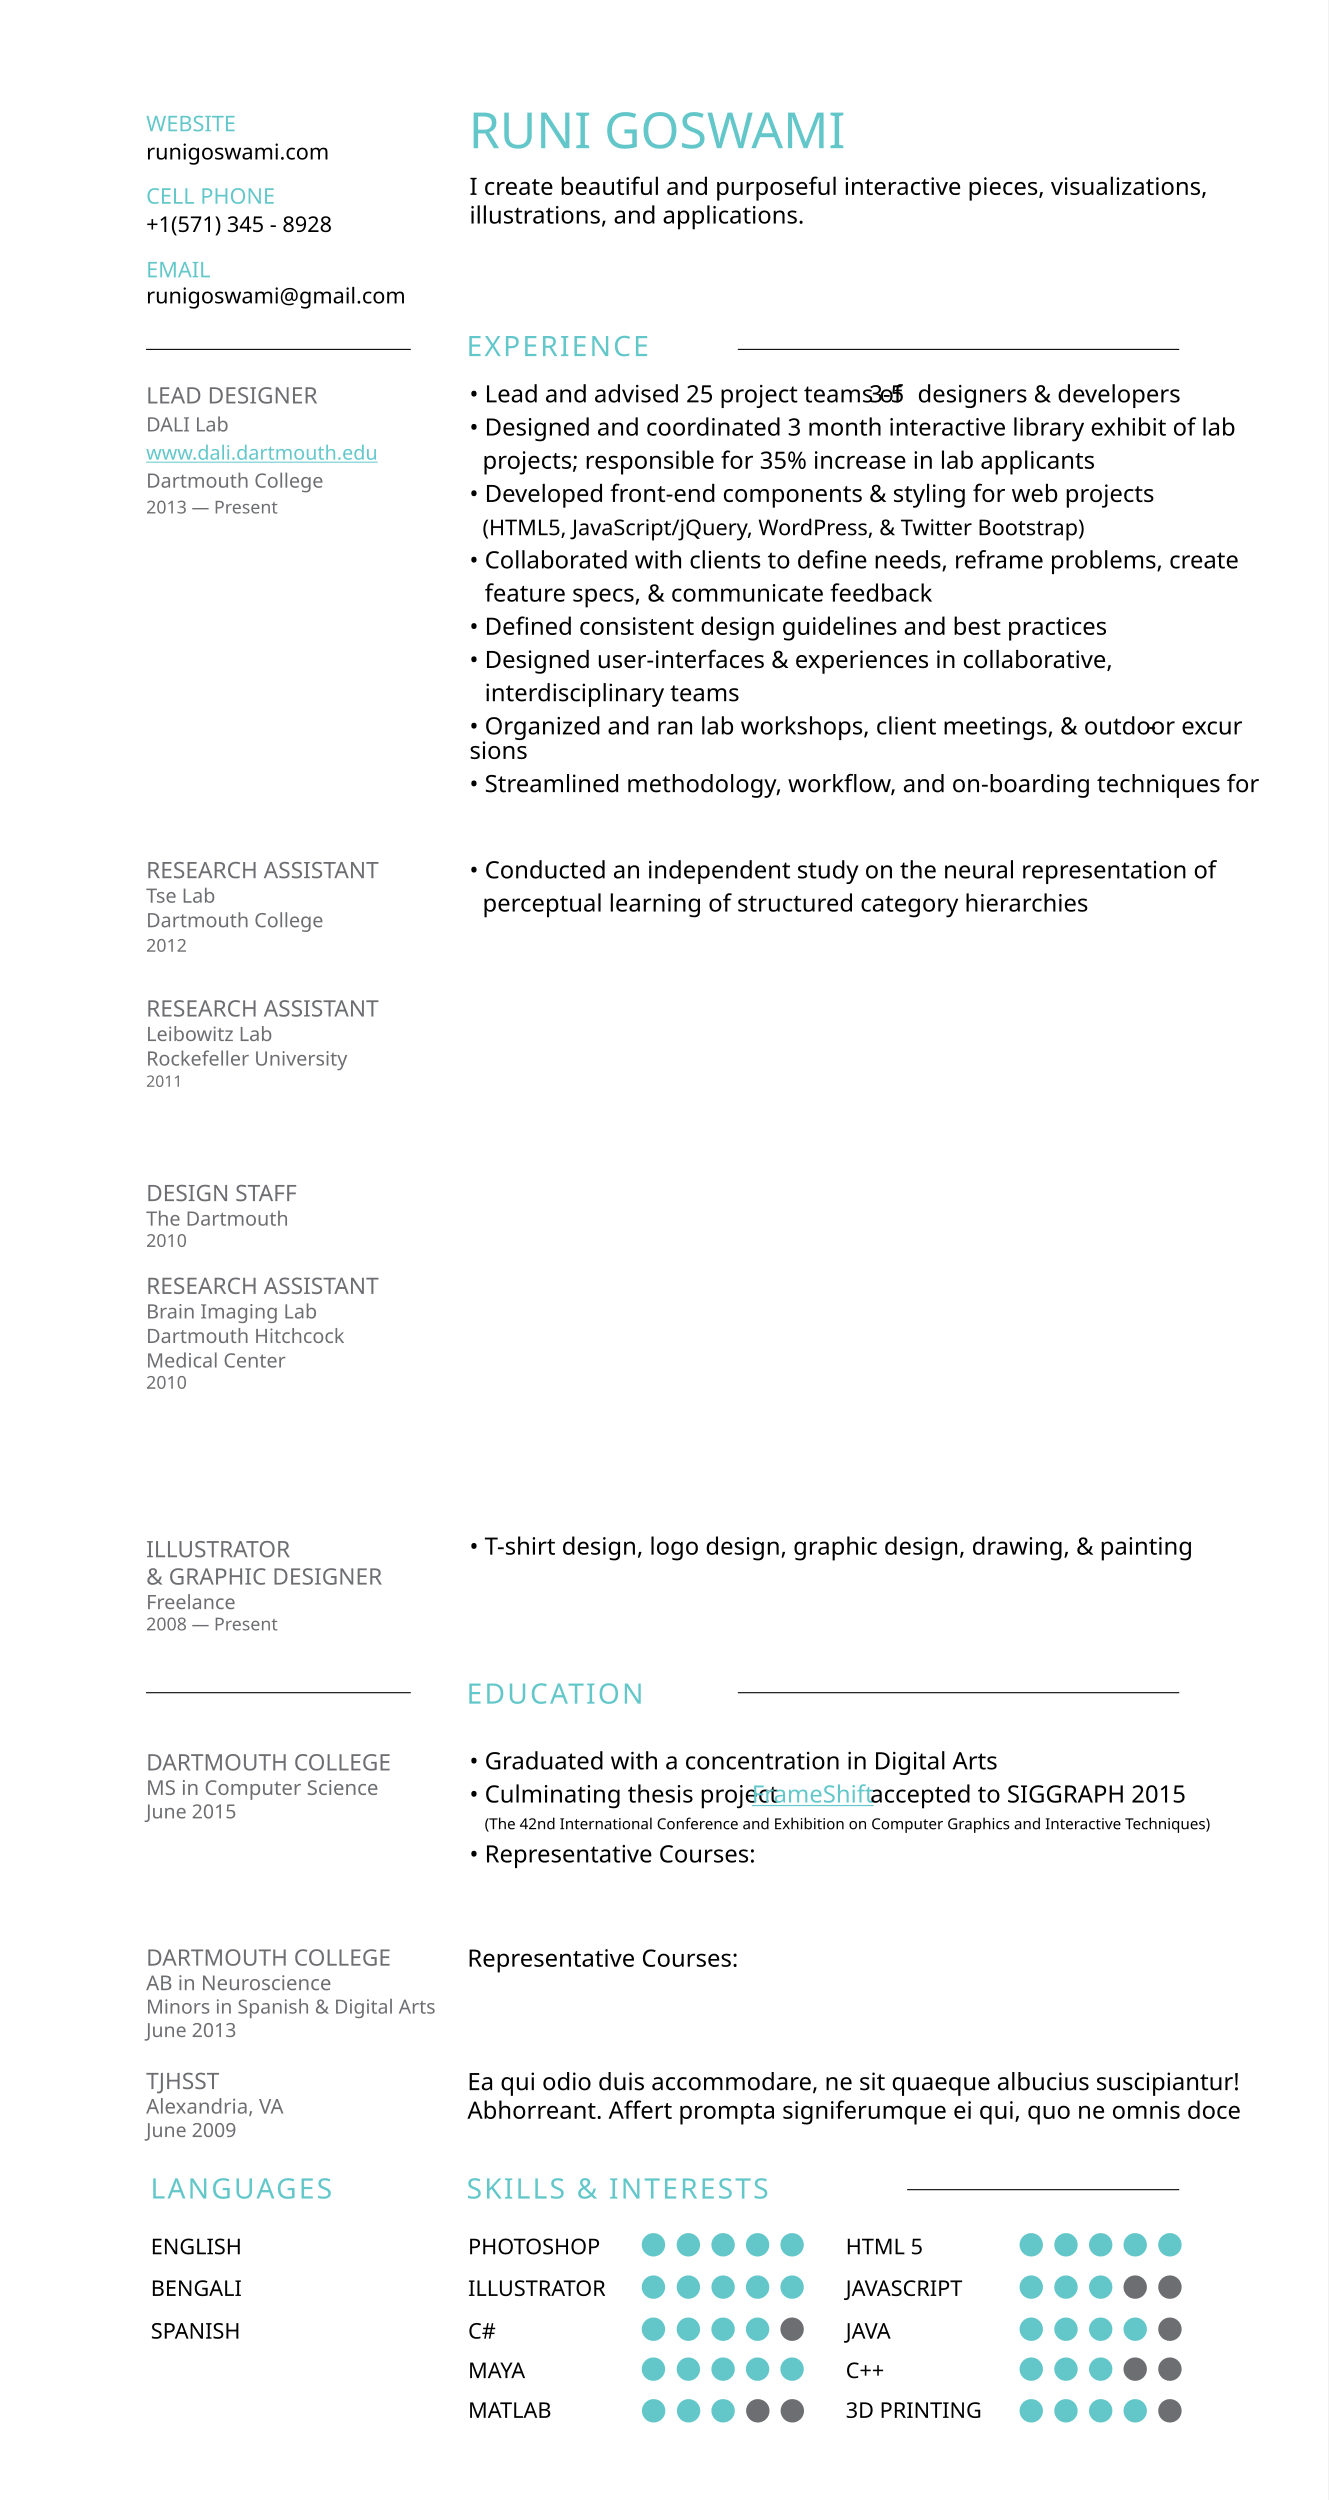
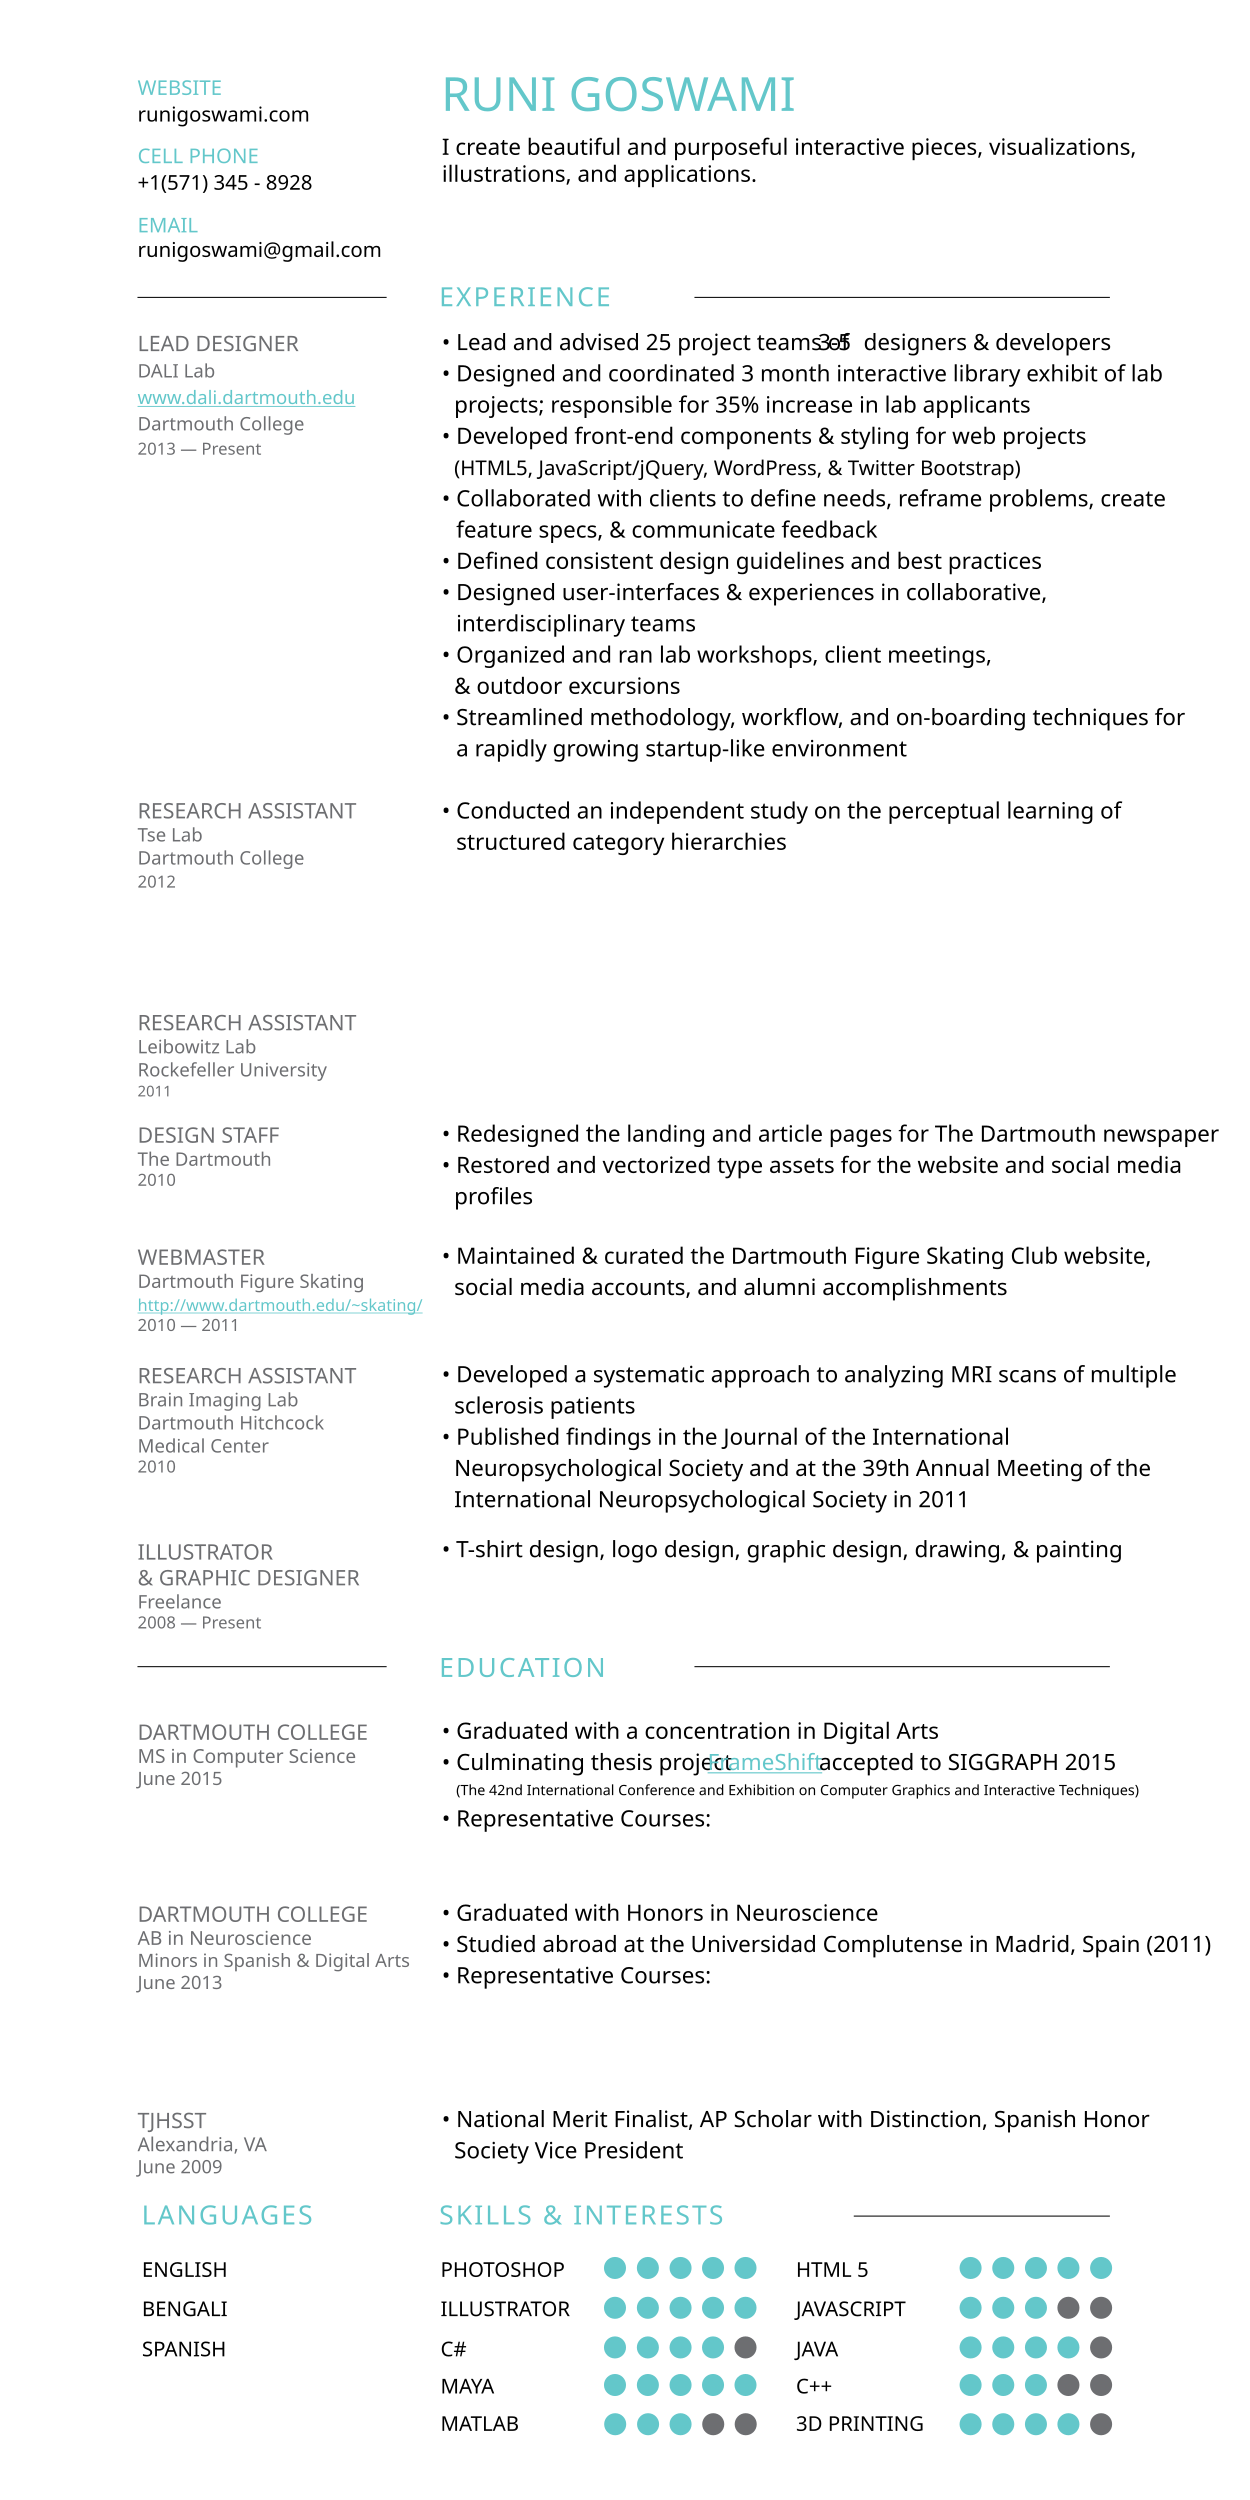
- <svg xmlns="http://www.w3.org/2000/svg" version="1.1" id="Layer_1" x="0px" y="0px" viewBox="0 0 612 1152" style="enable-background:new 0 0 612 1152;" xml:space="preserve">
+ <svg xmlns="http://www.w3.org/2000/svg" version="1.1" id="Layer_1" x="0px" y="0px" viewBox="0 0 612 1224" style="enable-background:new 0 0 612 1224;" xml:space="preserve">
  <style type="text/css">
	.st0{fill:#FFFFFF;}
	.st1{fill:#63C7CA;}
	.st2{font-family:'CooperHewitt-Semibold';}
	.st3{font-size:23px;}
	.st4{font-family:'CooperHewitt-Medium';}
	.st5{font-size:13px;}
	.st6{letter-spacing:1;}
	.st7{fill:none;stroke:#000000;stroke-width:0.5;stroke-miterlimit:10;}
	.st8{fill:#6D6E71;}
	.st9{font-size:10.462px;}
	.st10{font-size:9.119px;}
	.st11{font-size:8.207px;}
	.st12{font-size:7.295px;}
- 	.st13{font-size:9.416px;}
- 	.st14{font-size:9px;}
- 	.st15{font-family:'CooperHewitt-Light';}
- 	.st16{font-size:11px;}
- 	.st17{font-family:'CooperHewitt-Book';}
- 	.st18{font-size:10px;}
+ 	.st13{font-size:8px;}
+ 	.st14{font-size:9.416px;}
+ 	.st15{font-size:9px;}
+ 	.st16{font-family:'CooperHewitt-Book';}
+ 	.st17{font-size:10px;}
+ 	.st18{font-family:'CooperHewitt-Light';}
	.st19{fill:none;}
- 	.st20{font-size:7px;}
+ 	.st20{font-size:11px;}
+ 	.st21{font-size:7px;}
</style>
-   <rect class="st0" width="612" height="1152" />
-   <text transform="matrix(1 0 0 1 216.0114 68.2954)" class="st1 st2 st3">RUNI GOSWAMI</text>
-   <g>
-     <text transform="matrix(1 0 0 1 215.0039 164.0977)" class="st1 st4 st5 st6">EXPERIENCE</text>
-   </g>
-   <g>
-     <text transform="matrix(1 0 0 1 215.0039 785.0376)" class="st1 st4 st5 st6">EDUCATION</text>
-   </g>
-   <g>
-     <text transform="matrix(1 0 0 1 215.0039 1013.101)" class="st1 st4 st5 st6">SKILLS &amp; INTERESTS</text>
-   </g>
-   <g>
-     <text transform="matrix(1 0 0 1 69.3438 1013.1)" class="st1 st4 st5 st6">LANGUAGES</text>
-   </g>
-   <line class="st7" x1="67.3" y1="780" x2="189.3" y2="780" />
-   <line class="st7" x1="67.3" y1="161" x2="189.3" y2="161" />
-   <line class="st7" x1="340" y1="161" x2="543.4" y2="161" />
-   <line class="st7" x1="340" y1="780" x2="543.4" y2="780" />
-   <line class="st7" x1="418" y1="1009" x2="543.4" y2="1009" />
-   <text transform="matrix(1 0 0 1 67.3423 185.918)">
+   <rect class="st0" width="612" height="1224" />
+   <text transform="matrix(1 0 0 1 216.0114 54.2954)" class="st1 st2 st3">RUNI GOSWAMI</text>
+   <g>
+     <text transform="matrix(1 0 0 1 215.0039 149.9486)" class="st1 st4 st5 st6">EXPERIENCE</text>
+   </g>
+   <g>
+     <text transform="matrix(1 0 0 1 215.0039 821.0376)" class="st1 st4 st5 st6">EDUCATION</text>
+   </g>
+   <g>
+     <text transform="matrix(1 0 0 1 215.0039 1089.101)" class="st1 st4 st5 st6">SKILLS &amp; INTERESTS</text>
+   </g>
+   <g>
+     <text transform="matrix(1 0 0 1 69.3438 1089.1)" class="st1 st4 st5 st6">LANGUAGES</text>
+   </g>
+   <line class="st7" x1="67.3" y1="816" x2="189.3" y2="816" />
+   <line class="st7" x1="67.3" y1="145.6" x2="189.3" y2="145.6" />
+   <line class="st7" x1="340" y1="145.6" x2="543.4" y2="145.6" />
+   <line class="st7" x1="340" y1="816" x2="543.4" y2="816" />
+   <line class="st7" x1="418" y1="1085" x2="543.4" y2="1085" />
+   <text transform="matrix(1 0 0 1 67.3423 171.918)">
    <tspan x="0" y="0" class="st8 st2 st9">LEAD DESIGNER</tspan>
    <tspan x="0" y="12.9" class="st8 st4 st10">DALI Lab</tspan>
    <tspan x="0" y="25.9" class="st1 st4 st10" style="text-decoration: underline;">www.dali.dartmouth.edu</tspan>
    <tspan x="0" y="38.8" class="st8 st4 st10">Dartmouth College</tspan>
    <tspan x="0" y="50.7" class="st8 st4 st11">2013 — Present</tspan>
  </text>
-   <text transform="matrix(1 0 0 1 67.3423 404.6724)">
+   <text transform="matrix(1 0 0 1 67.3423 400.6724)">
    <tspan x="0" y="0" class="st8 st2 st9">RESEARCH ASSISTANT </tspan>
    <tspan x="0" y="11.3" class="st8 st4 st10">Tse Lab</tspan>
    <tspan x="0" y="22.6" class="st8 st4 st10">Dartmouth College</tspan>
    <tspan x="0" y="33.9" class="st8 st4 st11">2012</tspan>
  </text>
-   <text transform="matrix(1 0 0 1 67.3423 468.4136)">
+   <text transform="matrix(1 0 0 1 67.3423 504.4136)">
    <tspan x="0" y="0" class="st8 st2 st9">RESEARCH ASSISTANT</tspan>
    <tspan x="0" y="11.3" class="st8 st4 st10">Leibowitz Lab</tspan>
    <tspan x="0" y="22.6" class="st8 st4 st10">Rockefeller University</tspan>
    <tspan x="0" y="32.4" class="st8 st4 st12">2011</tspan>
  </text>
-   <text transform="matrix(1 0 0 1 67.3423 596.251)">
+   <text transform="matrix(1 0 0 1 67.3423 677.251)">
    <tspan x="0" y="0" class="st8 st2 st9">RESEARCH ASSISTANT</tspan>
    <tspan x="0" y="11.3" class="st8 st4 st10">Brain Imaging Lab</tspan>
    <tspan x="0" y="22.6" class="st8 st4 st10">Dartmouth Hitchcock </tspan>
    <tspan x="0" y="33.9" class="st8 st4 st10">Medical Center</tspan>
    <tspan x="0" y="43.7" class="st8 st4 st11">2010</tspan>
  </text>
-   <text transform="matrix(1 0 0 1 67.3423 717.5844)">
+   <text transform="matrix(1 0 0 1 67.3423 763.5844)">
    <tspan x="0" y="0" class="st8 st2 st9">ILLUSTRATOR </tspan>
    <tspan x="0" y="12.6" class="st8 st2 st9">&amp; GRAPHIC DESIGNER</tspan>
    <tspan x="0" y="23.9" class="st8 st4 st10">Freelance</tspan>
    <tspan x="0" y="33.7" class="st8 st4 st11">2008 — Present</tspan>
  </text>
  <g>
</g>
-   <text transform="matrix(1 0 0 1 67.3423 553.478)">
+   <text transform="matrix(1 0 0 1 67.3423 559.478)">
    <tspan x="0" y="0" class="st8 st2 st9">DESIGN STAFF</tspan>
    <tspan x="0" y="11.3" class="st8 st4 st10">The Dartmouth</tspan>
    <tspan x="0" y="21.1" class="st8 st4 st11">2010</tspan>
  </text>
-   <text transform="matrix(1 0 0 1 67.3423 815.8184)">
+   <text transform="matrix(1 0 0 1 67.3423 619.2513)">
+     <tspan x="0" y="0" class="st8 st2 st9">WEBMASTER</tspan>
+     <tspan x="0" y="11.3" class="st8 st4 st10">Dartmouth Figure Skating</tspan>
+     <tspan x="0" y="22.6" class="st1 st4 st13" style="text-decoration: underline;">http://www.dartmouth.edu/~skating/</tspan>
+     <tspan x="0" y="32.4" class="st8 st4 st11">2010 — 2011</tspan>
+   </text>
+   <text transform="matrix(1 0 0 1 67.3423 851.8184)">
    <tspan x="0" y="0" class="st8 st2 st9">DARTMOUTH COLLEGE </tspan>
-     <tspan x="0" y="11.3" class="st8 st4 st13">MS in Computer Science</tspan>
-     <tspan x="0" y="22.1" class="st8 st4 st14">June 2015</tspan>
-   </text>
-   <text transform="matrix(1 0 0 1 67.3423 905.7715)">
+     <tspan x="0" y="11.3" class="st8 st4 st14">MS in Computer Science</tspan>
+     <tspan x="0" y="22.1" class="st8 st4 st15">June 2015</tspan>
+   </text>
+   <text transform="matrix(1 0 0 1 67.3423 940.9189)">
    <tspan x="0" y="0" class="st8 st2 st9">DARTMOUTH COLLEGE</tspan>
-     <tspan x="0" y="11.3" class="st8 st4 st13">AB in Neuroscience</tspan>
-     <tspan x="0" y="22.1" class="st8 st4 st14">Minors in Spanish &amp; Digital Arts</tspan>
-     <tspan x="0" y="32.9" class="st8 st4 st14">June 2013</tspan>
-   </text>
-   <g>
-     <text transform="matrix(1 0 0 1 215.3569 906.2499)" class="st15 st16">Representative Courses: </text>
-   </g>
-   <text transform="matrix(1 0 0 1 67.3423 962.6465)">
+     <tspan x="0" y="11.3" class="st8 st4 st14">AB in Neuroscience</tspan>
+     <tspan x="0" y="22.1" class="st8 st4 st15">Minors in Spanish &amp; Digital Arts</tspan>
+     <tspan x="0" y="32.9" class="st8 st4 st15">June 2013</tspan>
+   </text>
+   <text transform="matrix(1 0 0 1 67.3423 1041.919)">
    <tspan x="0" y="0" class="st8 st2 st9">TJHSST</tspan>
-     <tspan x="0" y="11.3" class="st8 st4 st13">Alexandria, VA</tspan>
-     <tspan x="0" y="22.1" class="st8 st4 st14">June 2009</tspan>
-   </text>
-   <g>
-     <text transform="matrix(1 0 0 1 215.3774 963.1252)">
-       <tspan x="0" y="0" class="st15 st16">Ea qui odio duis accommodare, ne sit quaeque albucius suscipiantur! </tspan>
-       <tspan x="0" y="13.2" class="st15 st16">Abhorreant. Affert prompta signiferumque ei qui, quo ne omnis doce</tspan>
-     </text>
-   </g>
-   <g>
-     <circle class="st1" cx="333.2" cy="1034.4" r="5.4" />
-     <circle class="st1" cx="317.2" cy="1034.4" r="5.4" />
-     <circle class="st1" cx="301.1" cy="1034.4" r="5.4" />
-     <circle class="st1" cx="349.1" cy="1034.4" r="5.4" />
-     <circle class="st1" cx="365" cy="1034.4" r="5.4" />
-   </g>
-   <g>
-     <circle class="st1" cx="333.2" cy="1053.9" r="5.4" />
-     <circle class="st1" cx="317.2" cy="1053.9" r="5.4" />
-     <circle class="st1" cx="301.1" cy="1053.9" r="5.4" />
-     <circle class="st1" cx="349.1" cy="1053.9" r="5.4" />
-     <circle class="st1" cx="365" cy="1053.9" r="5.4" />
-   </g>
-   <g>
-     <circle class="st1" cx="333.2" cy="1073.3" r="5.4" />
-     <circle class="st1" cx="317.2" cy="1073.3" r="5.4" />
-     <circle class="st1" cx="301.1" cy="1073.3" r="5.4" />
-     <circle class="st1" cx="349.1" cy="1073.3" r="5.4" />
-     <circle class="st8" cx="365" cy="1073.3" r="5.4" />
-   </g>
-   <g>
-     <circle class="st1" cx="333.2" cy="1091.7" r="5.4" />
-     <circle class="st1" cx="317.2" cy="1091.7" r="5.4" />
-     <circle class="st1" cx="301.1" cy="1091.7" r="5.4" />
-     <circle class="st1" cx="349.1" cy="1091.7" r="5.4" />
-     <circle class="st1" cx="365" cy="1091.7" r="5.4" />
-   </g>
-   <text transform="matrix(1 0 0 1 215.6768 1038.759)" class="st17 st18">PHOTOSHOP</text>
-   <text transform="matrix(1 0 0 1 215.6768 1057.978)" class="st17 st18">ILLUSTRATOR</text>
-   <text transform="matrix(1 0 0 1 215.6768 1077.645)" class="st17 st18">C#</text>
-   <text transform="matrix(1 0 0 1 215.6768 1095.83)" class="st17 st18">MAYA</text>
-   <text transform="matrix(1 0 0 1 215.6768 1114.163)" class="st17 st18">MATLAB</text>
-   <text transform="matrix(1 0 0 1 69.4746 1038.759)" class="st17 st18">ENGLISH</text>
-   <text transform="matrix(1 0 0 1 69.4746 1057.978)" class="st17 st18">BENGALI</text>
-   <text transform="matrix(1 0 0 1 69.4746 1077.645)" class="st17 st18">SPANISH</text>
-   <g>
-     <circle class="st1" cx="507.2" cy="1034.4" r="5.4" />
-     <circle class="st1" cx="491.2" cy="1034.4" r="5.4" />
-     <circle class="st1" cx="475.2" cy="1034.4" r="5.4" />
-     <circle class="st1" cx="523.1" cy="1034.4" r="5.4" />
-     <circle class="st1" cx="539.1" cy="1034.4" r="5.4" />
-   </g>
-   <g>
-     <circle class="st1" cx="507.2" cy="1053.9" r="5.4" />
-     <circle class="st1" cx="491.2" cy="1053.9" r="5.4" />
-     <circle class="st1" cx="475.2" cy="1053.9" r="5.4" />
-     <circle class="st8" cx="523.1" cy="1053.9" r="5.4" />
-     <circle class="st8" cx="539.1" cy="1053.9" r="5.4" />
-   </g>
-   <g>
-     <circle class="st1" cx="333.2" cy="1110.9" r="5.4" />
-     <circle class="st1" cx="317.3" cy="1110.9" r="5.4" />
-     <circle class="st1" cx="301.2" cy="1110.9" r="5.4" />
-     <circle class="st8" cx="349.2" cy="1110.9" r="5.4" />
-     <circle class="st8" cx="365.1" cy="1110.9" r="5.4" />
-   </g>
-   <g>
-     <circle class="st1" cx="507.2" cy="1073.3" r="5.4" />
-     <circle class="st1" cx="491.2" cy="1073.3" r="5.4" />
-     <circle class="st1" cx="475.2" cy="1073.3" r="5.4" />
-     <circle class="st1" cx="523.1" cy="1073.3" r="5.4" />
-     <circle class="st8" cx="539.1" cy="1073.3" r="5.4" />
-   </g>
-   <g>
-     <circle class="st1" cx="507.2" cy="1110.9" r="5.4" />
-     <circle class="st1" cx="491.2" cy="1110.9" r="5.4" />
-     <circle class="st1" cx="475.2" cy="1110.9" r="5.4" />
-     <circle class="st1" cx="523.1" cy="1110.9" r="5.4" />
-     <circle class="st8" cx="539.1" cy="1110.9" r="5.4" />
-   </g>
-   <g>
-     <circle class="st1" cx="507.2" cy="1091.7" r="5.4" />
-     <circle class="st1" cx="491.2" cy="1091.7" r="5.4" />
-     <circle class="st1" cx="475.2" cy="1091.7" r="5.4" />
-     <circle class="st8" cx="523.1" cy="1091.7" r="5.4" />
-     <circle class="st8" cx="539.1" cy="1091.7" r="5.4" />
-   </g>
-   <text transform="matrix(1 0 0 1 389.7041 1038.759)" class="st17 st18">HTML 5</text>
-   <text transform="matrix(1 0 0 1 389.7041 1057.978)" class="st17 st18">JAVASCRIPT</text>
-   <text transform="matrix(1 0 0 1 389.7041 1077.645)" class="st17 st18">JAVA</text>
-   <text transform="matrix(1 0 0 1 389.7041 1095.829)" class="st17 st18">C++</text>
-   <text transform="matrix(1 0 0 1 389.7041 1114.163)" class="st17 st18">3D PRINTING</text>
-   <g>
-     <text transform="matrix(1 0 0 1 67.3418 60.4901)" class="st1 st17 st18">WEBSITE</text>
-     <text transform="matrix(1 0 0 1 67.3418 73.4872)" class="st15 st18">runigoswami.com</text>
+     <tspan x="0" y="11.3" class="st8 st4 st14">Alexandria, VA</tspan>
+     <tspan x="0" y="22.1" class="st8 st4 st15">June 2009</tspan>
+   </text>
+   <g>
+     <circle class="st1" cx="333.2" cy="1110.4" r="5.4" />
+     <circle class="st1" cx="317.2" cy="1110.4" r="5.4" />
+     <circle class="st1" cx="301.1" cy="1110.4" r="5.4" />
+     <circle class="st1" cx="349.1" cy="1110.4" r="5.4" />
+     <circle class="st1" cx="365" cy="1110.4" r="5.4" />
+   </g>
+   <g>
+     <circle class="st1" cx="333.2" cy="1129.9" r="5.4" />
+     <circle class="st1" cx="317.2" cy="1129.9" r="5.4" />
+     <circle class="st1" cx="301.1" cy="1129.9" r="5.4" />
+     <circle class="st1" cx="349.1" cy="1129.9" r="5.4" />
+     <circle class="st1" cx="365" cy="1129.9" r="5.4" />
+   </g>
+   <g>
+     <circle class="st1" cx="333.2" cy="1149.3" r="5.4" />
+     <circle class="st1" cx="317.2" cy="1149.3" r="5.4" />
+     <circle class="st1" cx="301.1" cy="1149.3" r="5.4" />
+     <circle class="st1" cx="349.1" cy="1149.3" r="5.4" />
+     <circle class="st8" cx="365" cy="1149.3" r="5.4" />
+   </g>
+   <g>
+     <circle class="st1" cx="333.2" cy="1167.7" r="5.4" />
+     <circle class="st1" cx="317.2" cy="1167.7" r="5.4" />
+     <circle class="st1" cx="301.1" cy="1167.7" r="5.4" />
+     <circle class="st1" cx="349.1" cy="1167.7" r="5.4" />
+     <circle class="st1" cx="365" cy="1167.7" r="5.4" />
+   </g>
+   <text transform="matrix(1 0 0 1 215.6768 1114.759)" class="st16 st17">PHOTOSHOP</text>
+   <text transform="matrix(1 0 0 1 215.6768 1133.978)" class="st16 st17">ILLUSTRATOR</text>
+   <text transform="matrix(1 0 0 1 215.6768 1153.645)" class="st16 st17">C#</text>
+   <text transform="matrix(1 0 0 1 215.6768 1171.83)" class="st16 st17">MAYA</text>
+   <text transform="matrix(1 0 0 1 215.6768 1190.163)" class="st16 st17">MATLAB</text>
+   <text transform="matrix(1 0 0 1 69.4746 1114.759)" class="st16 st17">ENGLISH</text>
+   <text transform="matrix(1 0 0 1 69.4746 1133.978)" class="st16 st17">BENGALI</text>
+   <text transform="matrix(1 0 0 1 69.4746 1153.645)" class="st16 st17">SPANISH</text>
+   <g>
+     <circle class="st1" cx="507.2" cy="1110.4" r="5.4" />
+     <circle class="st1" cx="491.2" cy="1110.4" r="5.4" />
+     <circle class="st1" cx="475.2" cy="1110.4" r="5.4" />
+     <circle class="st1" cx="523.1" cy="1110.4" r="5.4" />
+     <circle class="st1" cx="539.1" cy="1110.4" r="5.4" />
+   </g>
+   <g>
+     <circle class="st1" cx="507.2" cy="1129.9" r="5.4" />
+     <circle class="st1" cx="491.2" cy="1129.9" r="5.4" />
+     <circle class="st1" cx="475.2" cy="1129.9" r="5.4" />
+     <circle class="st8" cx="523.1" cy="1129.9" r="5.4" />
+     <circle class="st8" cx="539.1" cy="1129.9" r="5.4" />
+   </g>
+   <g>
+     <circle class="st1" cx="333.2" cy="1186.9" r="5.4" />
+     <circle class="st1" cx="317.3" cy="1186.9" r="5.4" />
+     <circle class="st1" cx="301.2" cy="1186.9" r="5.4" />
+     <circle class="st8" cx="349.2" cy="1186.9" r="5.4" />
+     <circle class="st8" cx="365.1" cy="1186.9" r="5.4" />
+   </g>
+   <g>
+     <circle class="st1" cx="507.2" cy="1149.3" r="5.4" />
+     <circle class="st1" cx="491.2" cy="1149.3" r="5.4" />
+     <circle class="st1" cx="475.2" cy="1149.3" r="5.4" />
+     <circle class="st1" cx="523.1" cy="1149.3" r="5.4" />
+     <circle class="st8" cx="539.1" cy="1149.3" r="5.4" />
+   </g>
+   <g>
+     <circle class="st1" cx="507.2" cy="1186.9" r="5.4" />
+     <circle class="st1" cx="491.2" cy="1186.9" r="5.4" />
+     <circle class="st1" cx="475.2" cy="1186.9" r="5.4" />
+     <circle class="st1" cx="523.1" cy="1186.9" r="5.4" />
+     <circle class="st8" cx="539.1" cy="1186.9" r="5.4" />
+   </g>
+   <g>
+     <circle class="st1" cx="507.2" cy="1167.7" r="5.4" />
+     <circle class="st1" cx="491.2" cy="1167.7" r="5.4" />
+     <circle class="st1" cx="475.2" cy="1167.7" r="5.4" />
+     <circle class="st8" cx="523.1" cy="1167.7" r="5.4" />
+     <circle class="st8" cx="539.1" cy="1167.7" r="5.4" />
+   </g>
+   <text transform="matrix(1 0 0 1 389.7041 1114.759)" class="st16 st17">HTML 5</text>
+   <text transform="matrix(1 0 0 1 389.7041 1133.978)" class="st16 st17">JAVASCRIPT</text>
+   <text transform="matrix(1 0 0 1 389.7041 1153.645)" class="st16 st17">JAVA</text>
+   <text transform="matrix(1 0 0 1 389.7041 1171.829)" class="st16 st17">C++</text>
+   <text transform="matrix(1 0 0 1 389.7041 1190.163)" class="st16 st17">3D PRINTING</text>
+   <g>
+     <text transform="matrix(1 0 0 1 67.3418 46.4901)" class="st1 st16 st17">WEBSITE</text>
+     <text transform="matrix(1 0 0 1 67.3418 59.4872)" class="st18 st17">runigoswami.com</text>
  </g>
  <g>
    <g>
-       <text transform="matrix(1 0 0 1 67.3418 93.8933)" class="st1 st17 st18">CELL PHONE</text>
+       <text transform="matrix(1 0 0 1 67.3418 79.8933)" class="st1 st16 st17">CELL PHONE</text>
    </g>
-     <text transform="matrix(1 0 0 1 67.3418 106.8904)" class="st15 st18">+1(571) 345 - 8928</text>
+     <text transform="matrix(1 0 0 1 67.3418 92.8904)" class="st18 st17">+1(571) 345 - 8928</text>
  </g>
  <g>
    <g>
-       <text transform="matrix(1 0 0 1 67.3418 127.7967)" class="st1 st17 st18">EMAIL</text>
+       <text transform="matrix(1 0 0 1 67.3418 113.7967)" class="st1 st16 st17">EMAIL</text>
    </g>
-     <text transform="matrix(1 0 0 1 67.3418 139.7933)" class="st15 st18">runigoswami@gmail.com</text>
-   </g>
-   <rect x="216.3" y="81" class="st19" width="324" height="72" />
-   <text transform="matrix(1 0 0 1 216.3335 89.7998)">
-     <tspan x="0" y="0" class="st15 st16">I create beautiful and purposeful interactive pieces, visualizations, </tspan>
-     <tspan x="0" y="13.2" class="st15 st16">illustrations, and applications.</tspan>
-   </text>
-   <rect x="216.3" y="176.6" class="st19" width="337.3" height="195" />
-   <text transform="matrix(1 0 0 1 216.3335 185.4062)">
-     <tspan x="0" y="0" class="st15 st16">• Lead and advised 25 project teams of </tspan>
-     <tspan x="184.2" y="0" class="st15 st16">3-5</tspan>
-     <tspan x="203.6" y="0" class="st15 st16"> designers &amp; developers</tspan>
-     <tspan x="0" y="15.3" class="st15 st16">• Designed and coordinated 3 month interactive library exhibit of lab</tspan>
-     <tspan x="6" y="30.6" class="st15 st16">projects; responsible for 35% increase in lab applicants</tspan>
-     <tspan x="0" y="45.9" class="st15 st16">• Developed front-end components &amp; styling for web projects</tspan>
-     <tspan x="6" y="61.2" class="st15 st18">(HTML5, JavaScript/jQuery, WordPress, &amp; Twitter Bootstrap)</tspan>
-     <tspan x="0" y="76.5" class="st15 st16">• Collaborated with clients to define needs, reframe problems, create</tspan>
-     <tspan x="7" y="91.8" class="st15 st16">feature specs, &amp; communicate feedback</tspan>
-     <tspan x="0" y="107.1" class="st15 st16">• Defined consistent design guidelines and best practices </tspan>
-     <tspan x="0" y="122.4" class="st15 st16">• Designed user-interfaces &amp; experiences in collaborative,</tspan>
-     <tspan x="7" y="137.7" class="st15 st16">interdisciplinary teams</tspan>
-     <tspan x="0" y="153" class="st15 st16">• Organized and ran lab workshops, client meetings, &amp; outdoor excur</tspan>
-     <tspan x="312.8" y="153" class="st15 st16">-</tspan>
-     <tspan x="0" y="164.3" class="st15 st16">sions</tspan>
-     <tspan x="0" y="179.6" class="st15 st16">• Streamlined methodology, workflow, and on-boarding techniques for</tspan>
-   </text>
-   <rect x="216.3" y="395.9" class="st19" width="337.3" height="51.1" />
-   <text transform="matrix(1 0 0 1 216.3335 404.7396)">
-     <tspan x="0" y="0" class="st15 st16">• Conducted an independent study on the neural representation of</tspan>
-     <tspan x="6" y="15.3" class="st15 st16">perceptual learning of structured category hierarchies </tspan>
-   </text>
-   <rect x="216.3" y="707.6" class="st19" width="337.3" height="31.4" />
-   <text transform="matrix(1 0 0 1 216.3335 716.3797)" class="st15 st16">• T-shirt design, logo design, graphic design, drawing, &amp; painting</text>
-   <rect x="216.3" y="806.5" class="st19" width="337.3" height="66.5" />
-   <text transform="matrix(1 0 0 1 216.3335 815.3066)">
-     <tspan x="0" y="0" class="st15 st16">• Graduated with a concentration in Digital Arts</tspan>
-     <tspan x="0" y="15.3" class="st15 st16">• Culminating thesis project </tspan>
-     <tspan x="130.1" y="15.3" class="st1 st15 st16" style="text-decoration: underline;">FrameShift</tspan>
-     <tspan x="181.8" y="15.3" class="st15 st16"> accepted to SIGGRAPH 2015 </tspan>
-     <tspan x="7" y="27.6" class="st15 st20">(The 42nd International Conference and Exhibition on Computer Graphics and Interactive Techniques) </tspan>
-     <tspan x="306" y="27.6" class="st15 st16"> </tspan>
-     <tspan x="0" y="42.9" class="st15 st16">• Representative Courses: </tspan>
+     <text transform="matrix(1 0 0 1 67.3418 125.7933)" class="st18 st17">runigoswami@gmail.com</text>
+   </g>
+   <rect x="216.3" y="67" class="st19" width="324" height="72" />
+   <text transform="matrix(1 0 0 1 216.3335 75.7998)">
+     <tspan x="0" y="0" class="st18 st20">I create beautiful and purposeful interactive pieces, visualizations, </tspan>
+     <tspan x="0" y="13.2" class="st18 st20">illustrations, and applications.</tspan>
+   </text>
+   <rect x="216.3" y="162.6" class="st19" width="337.3" height="211.4" />
+   <text transform="matrix(1 0 0 1 216.3335 171.4062)">
+     <tspan x="0" y="0" class="st18 st20">• Lead and advised 25 project teams of </tspan>
+     <tspan x="184.2" y="0" class="st18 st20">3-5</tspan>
+     <tspan x="203.6" y="0" class="st18 st20"> designers &amp; developers</tspan>
+     <tspan x="0" y="15.3" class="st18 st20">• Designed and coordinated 3 month interactive library exhibit of lab</tspan>
+     <tspan x="6" y="30.6" class="st18 st20">projects; responsible for 35% increase in lab applicants</tspan>
+     <tspan x="0" y="45.9" class="st18 st20">• Developed front-end components &amp; styling for web projects</tspan>
+     <tspan x="6" y="61.2" class="st18 st17">(HTML5, JavaScript/jQuery, WordPress, &amp; Twitter Bootstrap)</tspan>
+     <tspan x="0" y="76.5" class="st18 st20">• Collaborated with clients to define needs, reframe problems, create</tspan>
+     <tspan x="7" y="91.8" class="st18 st20">feature specs, &amp; communicate feedback</tspan>
+     <tspan x="0" y="107.1" class="st18 st20">• Defined consistent design guidelines and best practices </tspan>
+     <tspan x="0" y="122.4" class="st18 st20">• Designed user-interfaces &amp; experiences in collaborative,</tspan>
+     <tspan x="7" y="137.7" class="st18 st20">interdisciplinary teams</tspan>
+     <tspan x="0" y="153" class="st18 st20">• Organized and ran lab workshops, client meetings, </tspan>
+     <tspan x="6" y="168.3" class="st18 st20">&amp; outdoor excursions</tspan>
+     <tspan x="0" y="183.6" class="st18 st20">• Streamlined methodology, workflow, and on-boarding techniques for</tspan>
+     <tspan x="7" y="198.9" class="st18 st20">a rapidly growing startup-like environment</tspan>
+   </text>
+   <rect x="216.3" y="391.9" class="st19" width="337.3" height="51.1" />
+   <text transform="matrix(1 0 0 1 216.3335 400.7396)">
+     <tspan x="0" y="0" class="st18 st20">• Conducted an independent study on the perceptual learning of</tspan>
+     <tspan x="7" y="15.3" class="st18 st20">structured category hierarchies </tspan>
+   </text>
+   <rect x="216.3" y="609.9" class="st19" width="326.7" height="51.1" />
+   <text transform="matrix(1 0 0 1 216.3335 618.7396)">
+     <tspan x="0" y="0" class="st18 st20">• Maintained &amp; curated the Dartmouth Figure Skating Club website,</tspan>
+     <tspan x="6" y="15.3" class="st18 st20">social media accounts, and alumni accomplishments</tspan>
+   </text>
+   <rect x="216.3" y="550.2" class="st19" width="337.3" height="51.1" />
+   <text transform="matrix(1 0 0 1 216.3335 558.9663)">
+     <tspan x="0" y="0" class="st18 st20">• Redesigned the landing and article pages for The Dartmouth newspaper</tspan>
+     <tspan x="0" y="15.3" class="st18 st20">• Restored and vectorized type assets for the website and social media</tspan>
+     <tspan x="6" y="30.6" class="st18 st20">profiles</tspan>
+   </text>
+   <rect x="216.3" y="667.9" class="st19" width="337.3" height="96.1" />
+   <text transform="matrix(1 0 0 1 216.3335 676.7388)">
+     <tspan x="0" y="0" class="st18 st20">• Developed a systematic approach to analyzing MRI scans of multiple</tspan>
+     <tspan x="6" y="15.3" class="st18 st20">sclerosis patients</tspan>
+     <tspan x="0" y="30.6" class="st18 st20">• Published findings in the Journal of the International </tspan>
+     <tspan x="6" y="45.9" class="st18 st20">Neuropsychological Society and at the 39th Annual Meeting of the</tspan>
+     <tspan x="6" y="61.2" class="st18 st20">International Neuropsychological Society in 2011</tspan>
+   </text>
+   <rect x="216.3" y="753.6" class="st19" width="337.3" height="31.4" />
+   <text transform="matrix(1 0 0 1 216.3335 762.3797)" class="st18 st20">• T-shirt design, logo design, graphic design, drawing, &amp; painting</text>
+   <rect x="216.3" y="842.5" class="st19" width="337.3" height="66.5" />
+   <text transform="matrix(1 0 0 1 216.3335 851.3066)">
+     <tspan x="0" y="0" class="st18 st20">• Graduated with a concentration in Digital Arts</tspan>
+     <tspan x="0" y="15.3" class="st18 st20">• Culminating thesis project </tspan>
+     <tspan x="130.1" y="15.3" class="st1 st18 st20" style="text-decoration: underline;">FrameShift</tspan>
+     <tspan x="181.8" y="15.3" class="st18 st20"> accepted to SIGGRAPH 2015 </tspan>
+     <tspan x="7" y="27.6" class="st18 st21">(The 42nd International Conference and Exhibition on Computer Graphics and Interactive Techniques) </tspan>
+     <tspan x="306" y="27.6" class="st18 st20"> </tspan>
+     <tspan x="0" y="42.9" class="st18 st20">• Representative Courses: </tspan>
+   </text>
+   <rect x="216.3" y="1032.6" class="st19" width="337.3" height="44.5" />
+   <text transform="matrix(1 0 0 1 216.3335 1041.407)">
+     <tspan x="0" y="0" class="st18 st20">• National Merit Finalist, AP Scholar with Distinction, Spanish Honor</tspan>
+     <tspan x="6" y="15.3" class="st18 st20">Society Vice President</tspan>
+   </text>
+   <rect x="216.3" y="931.6" class="st19" width="337.3" height="44.5" />
+   <text transform="matrix(1 0 0 1 216.3335 940.4072)">
+     <tspan x="0" y="0" class="st18 st20">• Graduated with Honors in Neuroscience</tspan>
+     <tspan x="0" y="15.3" class="st18 st20">• Studied abroad at the Universidad Complutense in Madrid, Spain (2011)</tspan>
+     <tspan x="0" y="30.6" class="st18 st20">• Representative Courses:</tspan>
  </text>
</svg>
